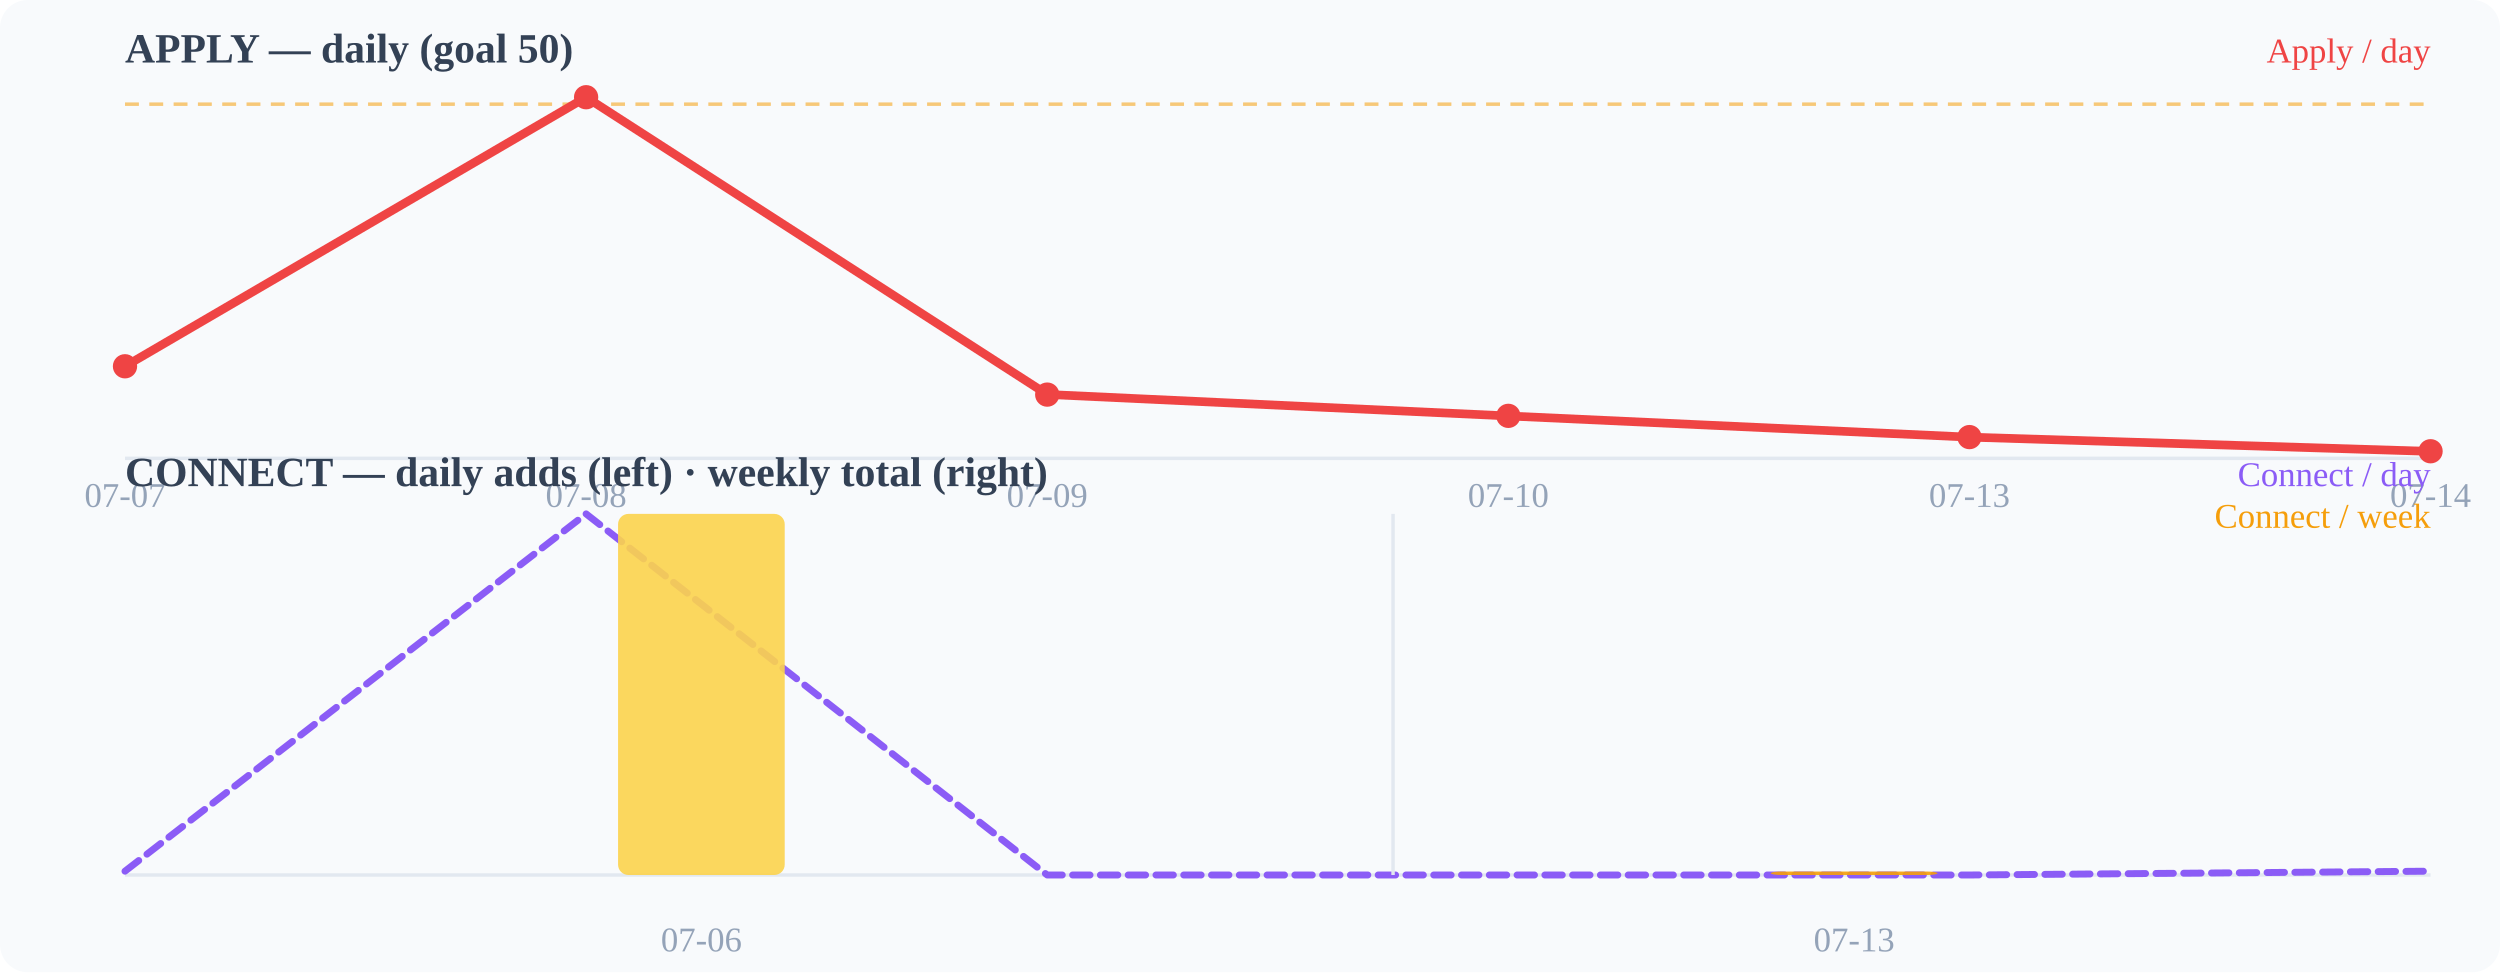
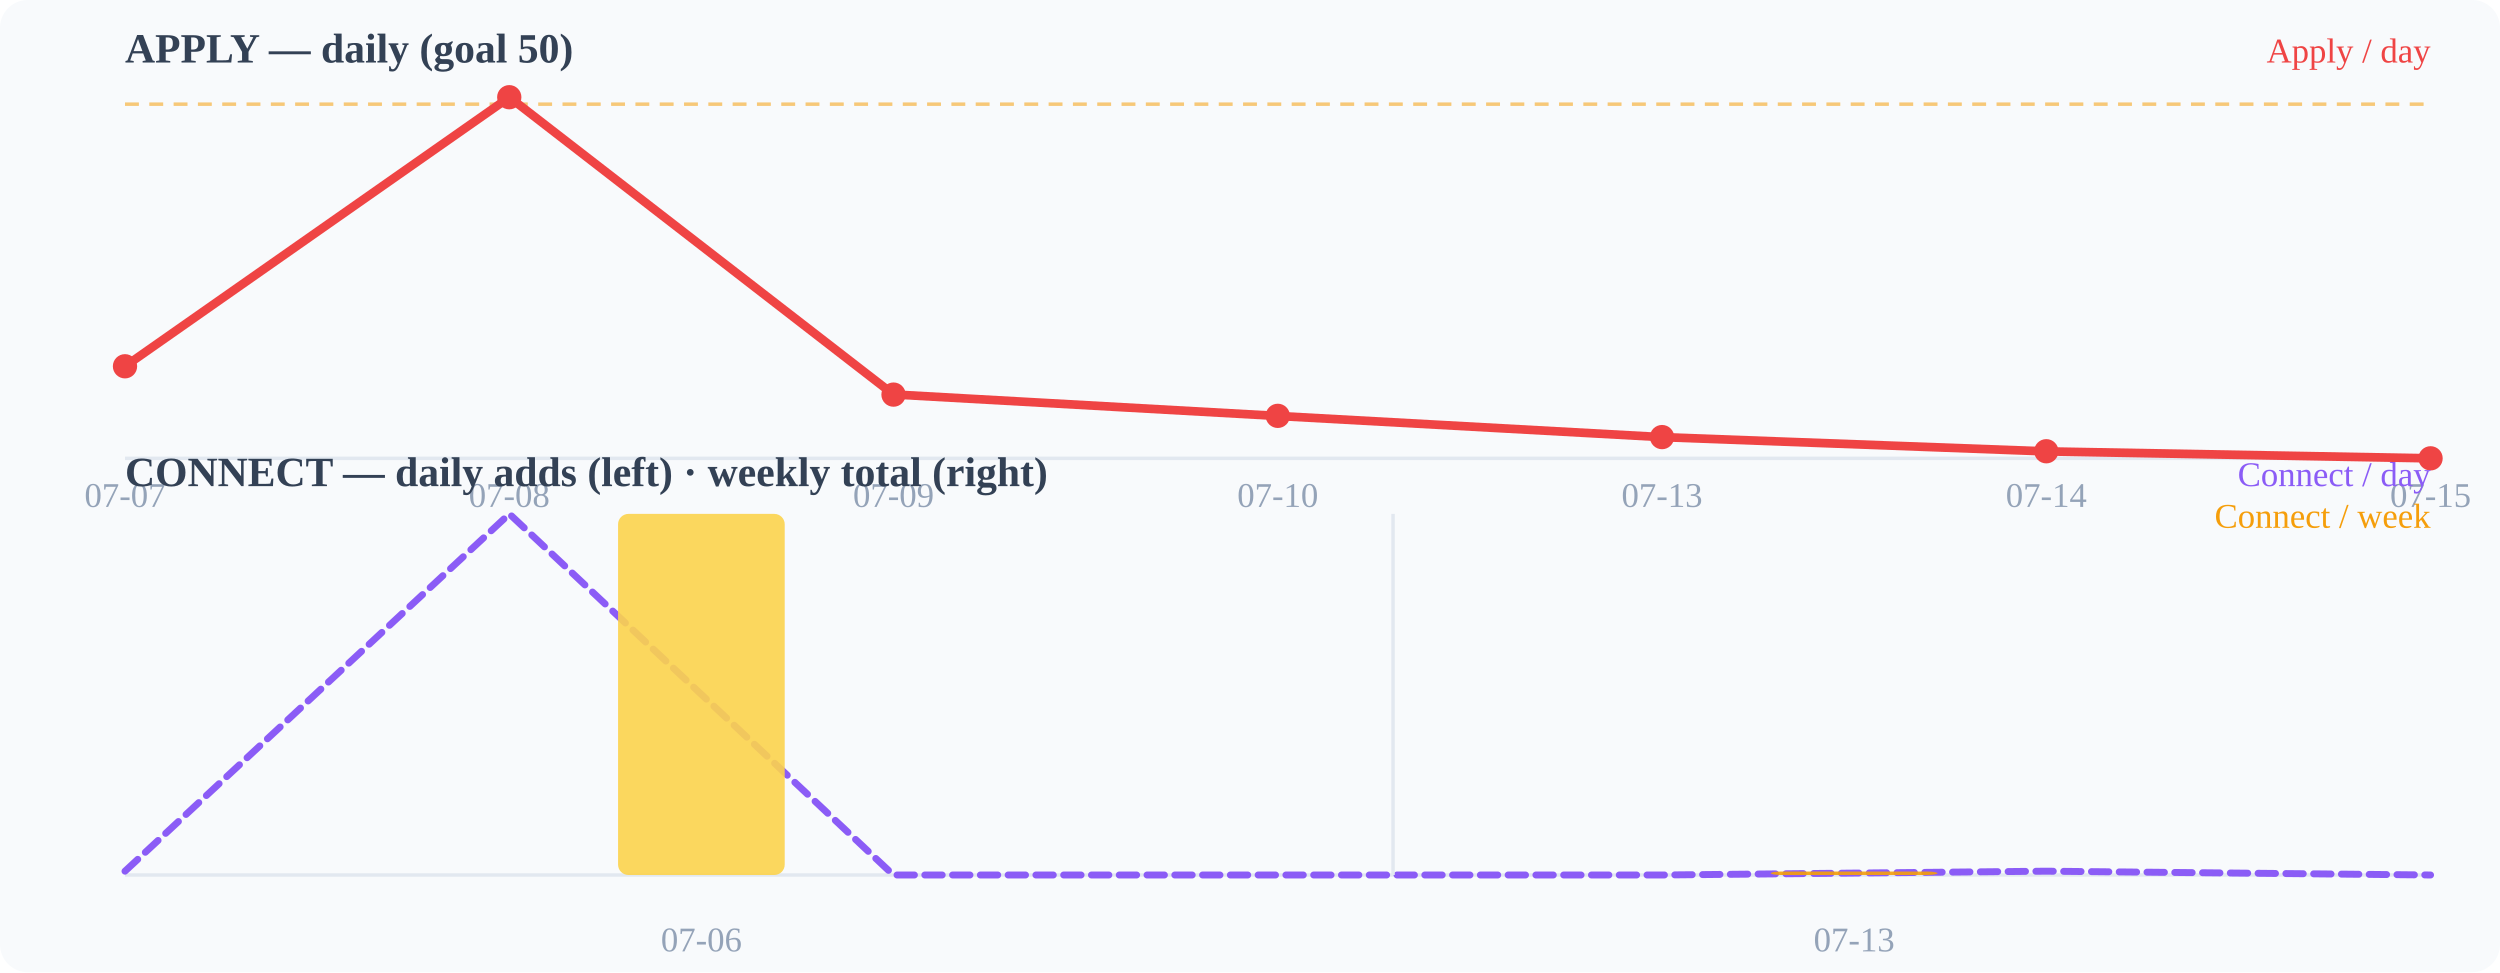
<svg xmlns="http://www.w3.org/2000/svg" width="720" height="280" viewBox="0 0 720 280">
  <rect width="720" height="280" fill="#f8fafc" rx="8" />
  <text x="36" y="18" font-size="12" font-weight="600" fill="#334155">APPLY — daily (goal 50)</text>
  <line x1="36" y1="132" x2="700" y2="132" stroke="#e2e8f0" stroke-width="1" />
  <line x1="36" y1="30.0" x2="700" y2="30.0" stroke="#f59e0b" stroke-width="1" stroke-dasharray="4 3" opacity="0.55" />
-   <polyline points="36.0,105.5 168.8,28.0 301.6,113.6 434.4,119.8 567.2,125.9 700.0,130.0" fill="none" stroke="#ef4444" stroke-width="2.5" stroke-linecap="round" stroke-linejoin="round" />
+   <polyline points="36.0,105.5 146.7,28.0 257.3,113.6 368.0,119.8 478.7,125.9 589.3,130.0 700.0,132.0" fill="none" stroke="#ef4444" stroke-width="2.5" stroke-linecap="round" stroke-linejoin="round" />
  <circle cx="36" cy="105.49" r="3.5" fill="#ef4444" />
-   <circle cx="168.8" cy="28" r="3.5" fill="#ef4444" />
-   <circle cx="301.6" cy="113.647" r="3.5" fill="#ef4444" />
-   <circle cx="434.4" cy="119.765" r="3.5" fill="#ef4444" />
-   <circle cx="567.2" cy="125.882" r="3.5" fill="#ef4444" />
-   <circle cx="700" cy="129.961" r="3.5" fill="#ef4444" />
+   <circle cx="146.667" cy="28" r="3.5" fill="#ef4444" />
+   <circle cx="257.333" cy="113.647" r="3.5" fill="#ef4444" />
+   <circle cx="368" cy="119.765" r="3.5" fill="#ef4444" />
+   <circle cx="478.667" cy="125.882" r="3.5" fill="#ef4444" />
+   <circle cx="589.333" cy="129.961" r="3.5" fill="#ef4444" />
+   <circle cx="700" cy="132" r="3.5" fill="#ef4444" />
  <text x="36" y="146" font-size="10" fill="#94a3b8" text-anchor="middle">07-07</text>
-   <text x="168.8" y="146" font-size="10" fill="#94a3b8" text-anchor="middle">07-08</text>
-   <text x="301.6" y="146" font-size="10" fill="#94a3b8" text-anchor="middle">07-09</text>
-   <text x="434.4" y="146" font-size="10" fill="#94a3b8" text-anchor="middle">07-10</text>
-   <text x="567.2" y="146" font-size="10" fill="#94a3b8" text-anchor="middle">07-13</text>
-   <text x="700" y="146" font-size="10" fill="#94a3b8" text-anchor="middle">07-14</text>
+   <text x="146.667" y="146" font-size="10" fill="#94a3b8" text-anchor="middle">07-08</text>
+   <text x="257.333" y="146" font-size="10" fill="#94a3b8" text-anchor="middle">07-09</text>
+   <text x="368" y="146" font-size="10" fill="#94a3b8" text-anchor="middle">07-10</text>
+   <text x="478.667" y="146" font-size="10" fill="#94a3b8" text-anchor="middle">07-13</text>
+   <text x="589.333" y="146" font-size="10" fill="#94a3b8" text-anchor="middle">07-14</text>
+   <text x="700" y="146" font-size="10" fill="#94a3b8" text-anchor="middle">07-15</text>
  <text x="36" y="140" font-size="12" font-weight="600" fill="#334155">CONNECT — daily adds (left) · weekly total (right)</text>
  <line x1="36" y1="252" x2="700" y2="252" stroke="#e2e8f0" stroke-width="1" />
-   <polyline points="36.0,250.9 168.8,148.0 301.6,252.0 434.4,252.0 567.2,252.0 700.0,250.9" fill="none" stroke="#8b5cf6" stroke-width="2" stroke-linecap="round" stroke-linejoin="round" stroke-dasharray="5 3" />
+   <polyline points="36.0,250.9 146.7,148.0 257.3,252.0 368.0,252.0 478.7,252.0 589.3,250.9 700.0,252.0" fill="none" stroke="#8b5cf6" stroke-width="2" stroke-linecap="round" stroke-linejoin="round" stroke-dasharray="5 3" />
  <rect x="178.0" y="148.0" width="48" height="104.0" rx="3" fill="#fcd34d" opacity="0.9" />
  <rect x="510.0" y="251.0" width="48" height="1.0" rx="3" fill="#f59e0b" opacity="0.9" />
  <line x1="401.2" y1="148" x2="401.2" y2="252" stroke="#e2e8f0" stroke-width="1" />
  <text x="202" y="274" font-size="10" fill="#94a3b8" text-anchor="middle">07-06</text>
  <text x="534" y="274" font-size="10" fill="#94a3b8" text-anchor="middle">07-13</text>
  <text x="700" y="18" font-size="10" fill="#ef4444" text-anchor="end">Apply / day</text>
  <text x="700" y="140" font-size="10" fill="#8b5cf6" text-anchor="end">Connect / day</text>
  <text x="700" y="152" font-size="10" fill="#f59e0b" text-anchor="end">Connect / week</text>
</svg>
